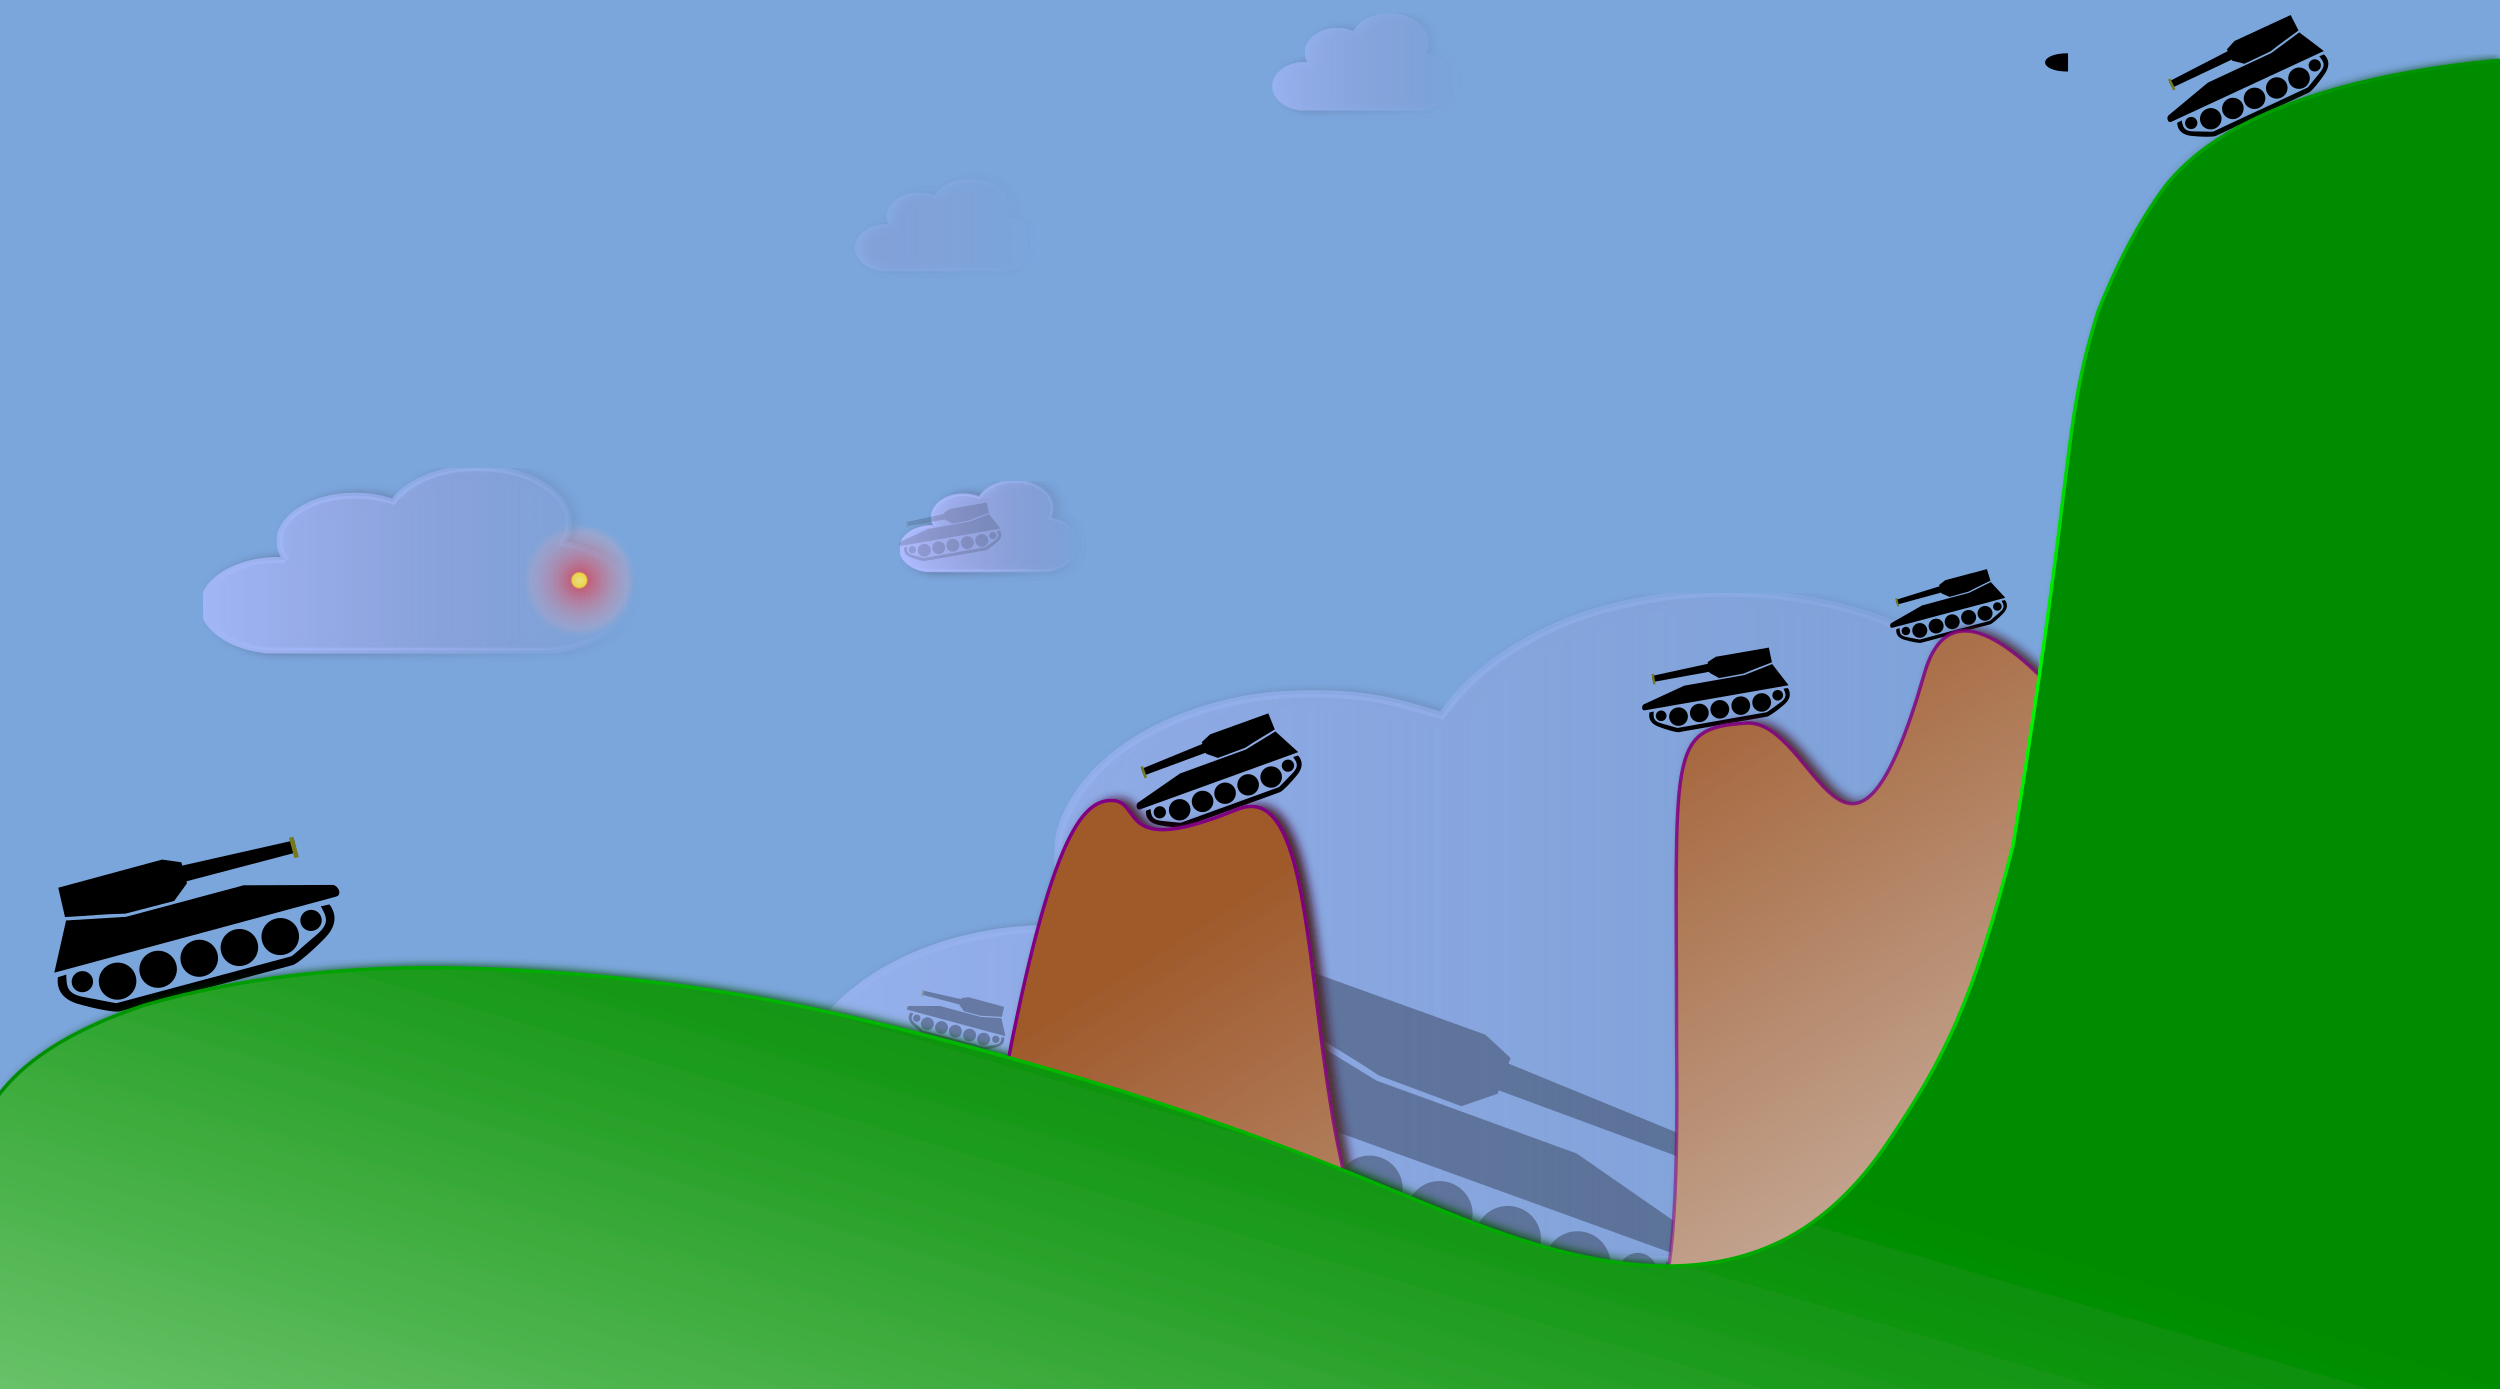
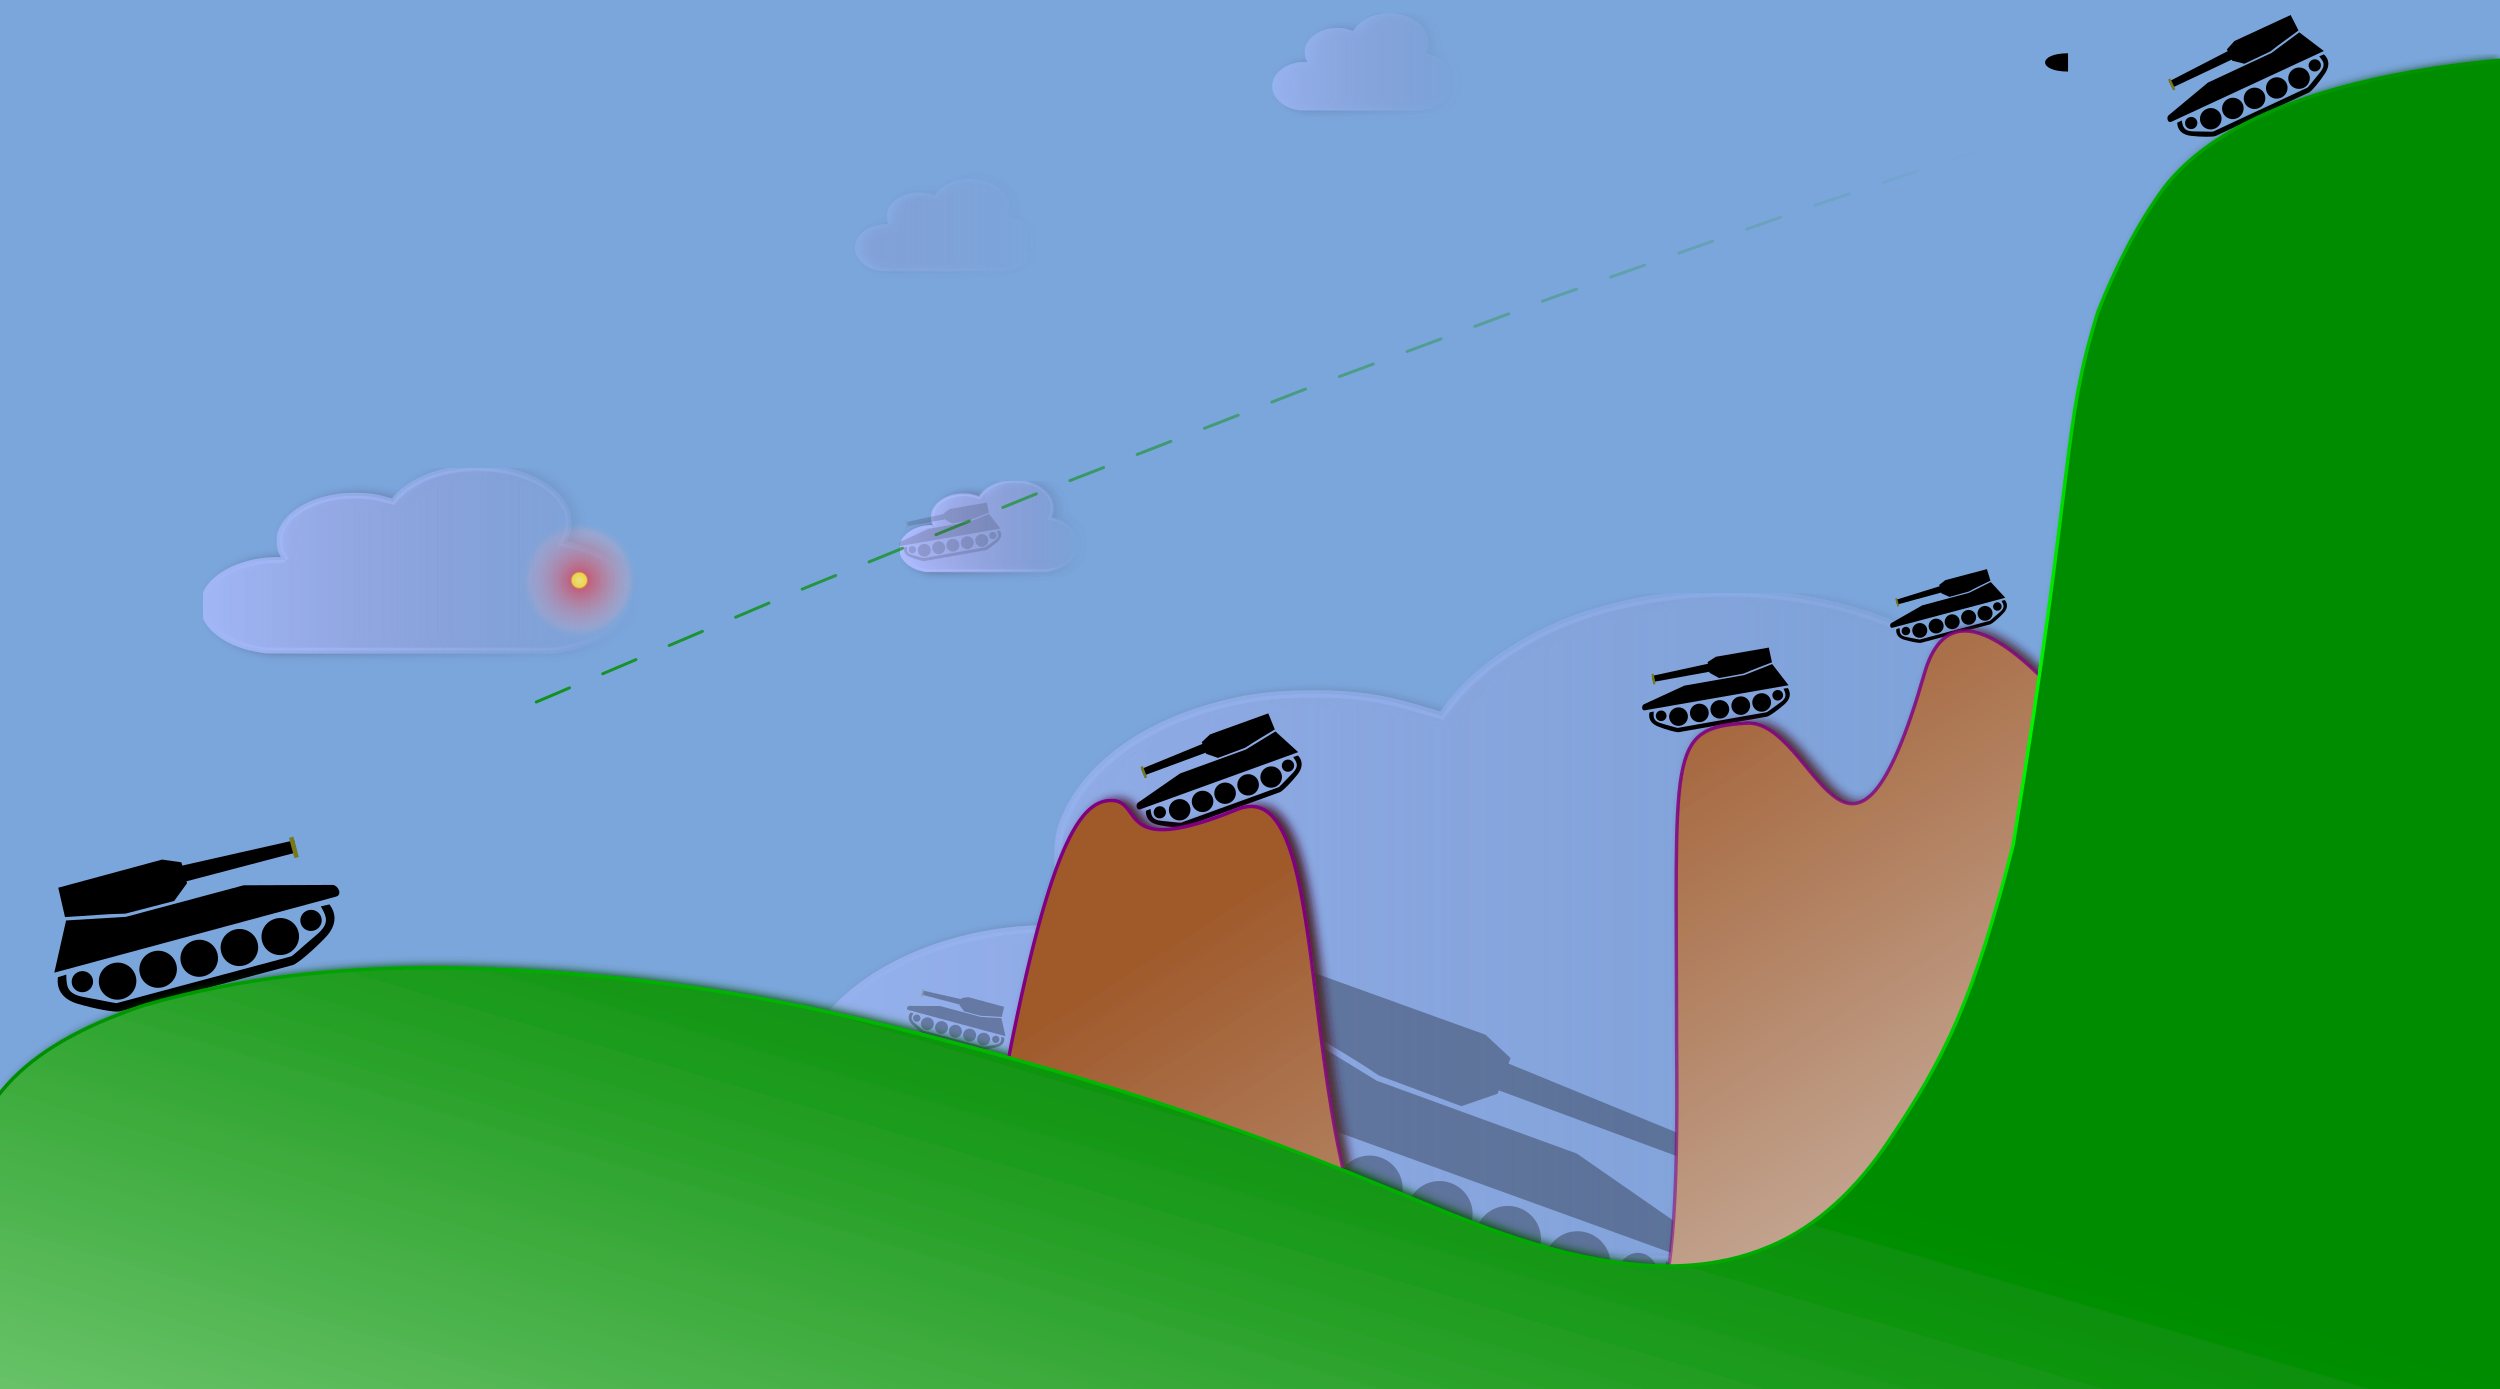
<svg xmlns="http://www.w3.org/2000/svg" xmlns:ns1="http://www.openswatchbook.org/uri/2009/osb" xmlns:xlink="http://www.w3.org/1999/xlink" width="1080" height="600" viewBox="0 0 1080 600" id="svg3434" version="1.1" style="enable-background:new">
  <defs id="defs3436">
+     <linearGradient id="linearGradient5180">
+       <stop style="stop-color:#008d00;stop-opacity:1;" offset="0" id="stop5182" />
+       <stop style="stop-color:#008d00;stop-opacity:0;" offset="1" id="stop5184" />
+     </linearGradient>
+     <marker orient="auto" refY="0.0" refX="0.0" id="marker4688" style="overflow:visible;">
+       <path id="path4268" d="M 0.0,0.0 L 5.0,-5.0 L -12.5,0.0 L 5.0,5.0 L 0.0,0.0 z " style="fill-rule:evenodd;stroke:#000000;stroke-width:1pt;stroke-opacity:1;fill:#000000;fill-opacity:1" transform="scale(0.8) rotate(180) translate(12.5,0)" />
+     </marker>
+     <marker orient="auto" refY="0.0" refX="0.0" id="marker4521" style="overflow:visible">
+       <path id="path4265" d="M 0.0,0.0 L 5.0,-5.0 L -12.5,0.0 L 5.0,5.0 L 0.0,0.0 z " style="fill-rule:evenodd;stroke:#000000;stroke-width:1pt;stroke-opacity:1;fill:#000000;fill-opacity:1" transform="scale(0.8) translate(12.5,0)" />
+     </marker>
    <linearGradient id="blastGradient" gradientUnits="userSpaceOnUse">
      <stop style="stop-color:#ffee7a;stop-opacity:1;" offset="0" id="stop5288" />
      <stop style="stop-color:#ffe326;stop-opacity:1" offset="0.123" id="stop5290" />
      <stop style="stop-color:#ff1f1f;stop-opacity:0.6" offset="0.156" id="stop5292" />
      <stop style="stop-color:#ffAAAA;stop-opacity:0.2" offset="0.857" id="stop5294" />
      <stop style="stop-color:#AAAAAA;stop-opacity:0" offset="1" id="stop5296" />
    </linearGradient>
    <marker style="overflow:visible" id="DistanceEnd" refX="0.0" refY="0.0" orient="auto">
      <g id="g2301" style="stroke:#ffee7a;stroke-opacity:1;fill:#ffee7a;fill-opacity:1">
        <path style="fill:#ffee7a;stroke:#ffee7a;stroke-width:1.15;stroke-linecap:square;stroke-opacity:1;fill-opacity:1" d="M 0,0 L -2,0" id="path2316" />
        <path style="fill:#ffee7a;fill-rule:evenodd;stroke:#ffee7a;stroke-opacity:1;fill-opacity:1" d="M 0,0 L -13,4 L -9,0 -13,-4 L 0,0 z " id="path2312" />
        <path style="fill:#ffee7a;stroke:#ffee7a;stroke-width:1;stroke-linecap:square;stroke-opacity:1;fill-opacity:1" d="M 0,-4 L 0,40" id="path2314" />
      </g>
    </marker>
    <marker orient="auto" refY="0.0" refX="0.0" id="marker4653" style="overflow:visible">
      <path id="path4655" d="M 0.0,0.0 L 5.0,-5.0 L -12.5,0.0 L 5.0,5.0 L 0.0,0.0 z " style="fill-rule:evenodd;stroke:#ffee7a;stroke-width:1pt;stroke-opacity:1;fill:#ffee7a;fill-opacity:1" transform="scale(0.2) translate(6,0)" />
    </marker>
    <marker orient="auto" refY="0.0" refX="0.0" id="Arrow1Send" style="overflow:visible;">
      <path id="path4328" d="M 0.0,0.0 L 5.0,-5.0 L -12.5,0.0 L 5.0,5.0 L 0.0,0.0 z " style="fill-rule:evenodd;stroke:#ffee7a;stroke-width:1pt;stroke-opacity:1;fill:#ffee7a;fill-opacity:1" transform="scale(0.2) rotate(180) translate(6,0)" />
    </marker>
    <marker orient="auto" refY="0.0" refX="0.0" id="Arrow1Sstart" style="overflow:visible">
      <path id="path4325" d="M 0.0,0.0 L 5.0,-5.0 L -12.5,0.0 L 5.0,5.0 L 0.0,0.0 z " style="fill-rule:evenodd;stroke:#ffee7a;stroke-width:1pt;stroke-opacity:1;fill:#ffee7a;fill-opacity:1" transform="scale(0.2) translate(6,0)" />
    </marker>
    <marker orient="auto" refY="0.0" refX="0.0" id="Arrow1Mend" style="overflow:visible;">
      <path id="path4322" d="M 0.0,0.0 L 5.0,-5.0 L -12.5,0.0 L 5.0,5.0 L 0.0,0.0 z " style="fill-rule:evenodd;stroke:#ffee7a;stroke-width:1pt;stroke-opacity:1;fill:#ffee7a;fill-opacity:1" transform="scale(0.4) rotate(180) translate(10,0)" />
    </marker>
    <marker orient="auto" refY="0.0" refX="0.0" id="Arrow1Mstart" style="overflow:visible">
      <path id="path4319" d="M 0.0,0.0 L 5.0,-5.0 L -12.5,0.0 L 5.0,5.0 L 0.0,0.0 z " style="fill-rule:evenodd;stroke:#ffee7a;stroke-width:1pt;stroke-opacity:1;fill:#ffee7a;fill-opacity:1" transform="scale(0.4) translate(10,0)" />
    </marker>
    <marker orient="auto" refY="0.0" refX="0.0" id="Arrow1Lend" style="overflow:visible;">
      <path id="path4316" d="M 0.0,0.0 L 5.0,-5.0 L -12.5,0.0 L 5.0,5.0 L 0.0,0.0 z " style="fill-rule:evenodd;stroke:#ffee7a;stroke-width:1pt;stroke-opacity:1;fill:#ffee7a;fill-opacity:1" transform="scale(0.8) rotate(180) translate(12.5,0)" />
    </marker>
    <marker orient="auto" refY="0.0" refX="0.0" id="Arrow1Lstart" style="overflow:visible">
      <path id="path4313" d="M 0.0,0.0 L 5.0,-5.0 L -12.5,0.0 L 5.0,5.0 L 0.0,0.0 z " style="fill-rule:evenodd;stroke:#ffee7a;stroke-width:1pt;stroke-opacity:1;fill:#ffee7a;fill-opacity:1" transform="scale(0.8) translate(12.5,0)" />
    </marker>
    <style type="text/css" id="style4903">
          /**  **/
          .arc20 .cannon-group {
            transform: rotate(-20deg);
          }
          .tank-fog {
            opacity:0.3;
          }
          .tank-cloud {
            opacity:0.15;
          }
		/**  **/
    </style>
    <filter id="dropShadow" x="0" y="0" width="2" height="2">
      <feOffset result="offOut" in="SourceGraphic" dx="3" dy="0" id="feOffset5225" />
      <feColorMatrix result="matrixOut" in="offOut" type="matrix" values="0.2 0 0 0 0 0 0.2 0 0 0 0 0 0.2 0 0 0 0 0 1 0" id="feColorMatrix5227" />
      <feGaussianBlur result="blurOut" in="matrixOut" stdDeviation="2" id="feGaussianBlur5229" />
      <feBlend in="SourceGraphic" in2="blurOut" mode="normal" id="feBlend5231" />
    </filter>
    <linearGradient id="linearGradient10802">
      <stop style="stop-color:#aebbff;stop-opacity:1;" offset="0" id="stop10804" />
      <stop style="stop-color:#aebbff;stop-opacity:0;" offset="1" id="stop10806" />
    </linearGradient>
    <linearGradient id="hill1-gradient">
      <stop style="stop-color:#008c00;stop-opacity:1;" offset="0" id="stop4170" />
      <stop style="stop-color:#ddffdd;stop-opacity:1;" offset="1" id="stop4172" />
    </linearGradient>
    <linearGradient id="hill2-gradient">
      <stop style="stop-color:#a05a2c;stop-opacity:1;" offset="0" id="stop8143" />
      <stop style="stop-color:#DDD;stop-opacity:1;" offset="1" id="stop8145" />
    </linearGradient>
    <linearGradient id="linearGradient8133">
      <stop style="stop-color:#800080;stop-opacity:1;" offset="0" id="stop8135" />
      <stop style="stop-color:#800080;stop-opacity:0;" offset="1" id="stop8137" />
    </linearGradient>
    <linearGradient id="linearGradient5715" ns1:paint="solid">
      <stop style="stop-color:#000000;stop-opacity:1;" offset="0" id="stop5717" />
    </linearGradient>
    <linearGradient id="linearGradient5705" ns1:paint="gradient">
      <stop style="stop-color:#000000;stop-opacity:1;" offset="0" id="stop5707" />
      <stop style="stop-color:#000000;stop-opacity:0;" offset="1" id="stop5709" />
    </linearGradient>
    <linearGradient id="hill1-border">
      <stop style="stop-color:#00ff00;stop-opacity:1;" offset="0" id="stop6716" />
      <stop style="stop-color:#008800;stop-opacity:1;" offset="1" id="stop6718" />
    </linearGradient>
    <linearGradient xlink:href="#linearGradient8133" id="linearGradient8139" x1="607.207" y1="214.728" x2="851.095" y2="596.157" gradientUnits="userSpaceOnUse" gradientTransform="translate(0,128)" />
    <linearGradient xlink:href="#hill2-gradient" id="linearGradient8147" x1="607.207" y1="214.728" x2="851.095" y2="596.157" gradientUnits="userSpaceOnUse" gradientTransform="translate(0,128)" />
    <linearGradient xlink:href="#hill1-gradient" id="linearGradient4174" x1="658.065" y1="344.86" x2="473.438" y2="971.53" gradientUnits="userSpaceOnUse" gradientTransform="translate(2,128)" />
    <radialGradient xlink:href="#hill1-border" id="radialGradient10125" cx="798.483" cy="182" fx="798.483" fy="182" r="938.177" gradientTransform="matrix(1,0,0,0.3462933,2,246.9748)" gradientUnits="userSpaceOnUse" />
    <linearGradient xlink:href="#linearGradient10802" id="linearGradient10812" x1="301.668" y1="197.699" x2="379.355" y2="197.699" gradientUnits="userSpaceOnUse" gradientTransform="matrix(2.407203,0,0,2.031175,-639.7833,-287.9205)" />
    <linearGradient xlink:href="#linearGradient10802" id="linearGradient10816" x1="301.668" y1="197.699" x2="379.355" y2="197.699" gradientUnits="userSpaceOnUse" gradientTransform="matrix(2.407203,0,0,2.031175,-639.7833,-287.9205)" />
    <linearGradient xlink:href="#linearGradient10802" id="linearGradient10812-6" x1="301.668" y1="197.699" x2="379.355" y2="197.699" gradientUnits="userSpaceOnUse" gradientTransform="matrix(8.135197,0,0,7.416941,-2113.421,-1066.156)" />
    <linearGradient xlink:href="#linearGradient10802" id="linearGradient10816-4" x1="301.668" y1="197.699" x2="379.355" y2="197.699" gradientUnits="userSpaceOnUse" gradientTransform="matrix(8.135197,0,0,7.416941,-2113.421,-1066.156)" />
    <linearGradient xlink:href="#linearGradient10802" id="linearGradient10812-9" x1="301.668" y1="197.699" x2="379.355" y2="197.699" gradientUnits="userSpaceOnUse" gradientTransform="matrix(1.024006,0,0,1.074287,240.2209,-313.6462)" />
    <linearGradient xlink:href="#linearGradient10802" id="linearGradient10816-3" x1="301.668" y1="197.699" x2="379.355" y2="197.699" gradientUnits="userSpaceOnUse" gradientTransform="matrix(1.024006,0,0,1.074287,240.2209,-313.6462)" />
    <linearGradient xlink:href="#linearGradient10802" id="linearGradient10812-7" x1="301.668" y1="197.699" x2="379.355" y2="197.699" gradientUnits="userSpaceOnUse" gradientTransform="translate(67.58998,-100.4654)" />
    <linearGradient xlink:href="#linearGradient10802" id="linearGradient10816-2" x1="301.668" y1="197.699" x2="379.355" y2="197.699" gradientUnits="userSpaceOnUse" gradientTransform="translate(67.58998,-100.4654)" />
    <linearGradient xlink:href="#linearGradient10802" id="linearGradient10812-7-7" x1="301.668" y1="197.699" x2="379.355" y2="197.699" gradientUnits="userSpaceOnUse" gradientTransform="translate(86.78288,-98.4451)" />
    <linearGradient xlink:href="#linearGradient10802" id="linearGradient10816-2-1" x1="301.668" y1="197.699" x2="379.355" y2="197.699" gradientUnits="userSpaceOnUse" gradientTransform="translate(86.78288,-98.4451)" />
    <radialGradient xlink:href="#blastGradient" id="radialBlastGradient" gradientUnits="userSpaceOnUse" cx="0" cy="0" fx="0" fy="0" r="12.5" />
+     <linearGradient xlink:href="#linearGradient5180" id="linearGradient5186" x1="130.417" y1="389.394" x2="865.47" y2="389.394" gradientUnits="userSpaceOnUse" />
  </defs>
  <defs id="defs5172">
    <g class="tank" id="tank-template">
      <path d="m -25.918,12.174 21.744,0.156 7.339,-5.947 0,-9.367 -7.776,-3.302 -46.453,0.13 -0.467,13.003 c 10.068,2.153 16.281,3 25.612,5.328 z" style="display:inline;overflow:visible;visibility:visible;fill:#000000;fill-opacity:1;fill-rule:nonzero;stroke:none;stroke-width:1.1;stroke-linecap:round;stroke-linejoin:miter;stroke-miterlimit:4;stroke-dasharray:none;stroke-dashoffset:0;stroke-opacity:1;marker:none;enable-background:new" id="path5534-1-2" />
      <path d="m 63.863,28.625 -126.071,0.222 10.751,-20.458 25.427,5.178 52.606,0 37.286,9.823 c 2.197,0.875 2.925,5.235 0,5.235 z" style="display:inline;overflow:visible;visibility:visible;fill:#000000;fill-opacity:1;fill-rule:nonzero;stroke:none;stroke-width:1.1;stroke-linecap:round;stroke-linejoin:miter;stroke-miterlimit:4;stroke-dasharray:none;stroke-dashoffset:0;stroke-opacity:1;marker:none;enable-background:new" id="path5536-3-0" />
      <path d="m 27.993,39.052 c 0,4.412 3.624,7.992 8.101,8.003 4.477,0.013 8.119,-3.551 8.142,-7.963 0.024,-4.412 -3.583,-8.01 -8.06,-8.043 -4.477,-0.035 -8.137,3.511 -8.182,7.923" style="fill:#000000;fill-opacity:1;stroke-width:1.1;stroke-miterlimit:4;stroke-dasharray:none;enable-background:new" id="path1874-3-0" />
      <path d="m 9.714,39.052 c 0,4.412 3.624,7.992 8.101,8.003 4.477,0.013 8.119,-3.551 8.142,-7.963 0.024,-4.412 -3.583,-8.01 -8.06,-8.043 -4.477,-0.035 -8.137,3.511 -8.182,7.923" style="fill:#000000;fill-opacity:1;fill-rule:evenodd;stroke:none;stroke-width:1.1;stroke-linecap:butt;stroke-linejoin:miter;stroke-miterlimit:4;stroke-dasharray:none;stroke-opacity:1;enable-background:new" id="path1876-2-7" />
      <path d="m -8.245,39.052 c 0,4.412 3.624,7.992 8.101,8.003 4.477,0.013 8.119,-3.551 8.142,-7.963 0.024,-4.412 -3.583,-8.01 -8.06,-8.043 -4.477,-0.035 -8.137,3.511 -8.182,7.923" style="fill:#000000;fill-opacity:1;fill-rule:evenodd;stroke:none;stroke-width:1.1;stroke-linecap:butt;stroke-linejoin:miter;stroke-miterlimit:4;stroke-dasharray:none;stroke-opacity:1;enable-background:new" id="path1880-3-8" />
      <path d="m -26.631,39.052 c 0,4.412 3.624,7.992 8.101,8.003 4.477,0.013 8.119,-3.551 8.142,-7.963 0.024,-4.412 -3.583,-8.01 -8.06,-8.043 -4.477,-0.035 -8.137,3.511 -8.182,7.923" style="fill:#000000;fill-opacity:1;fill-rule:evenodd;stroke:none;stroke-width:1.1;stroke-linecap:butt;stroke-linejoin:miter;stroke-miterlimit:4;stroke-dasharray:none;stroke-opacity:1;enable-background:new" id="path3511-3-1" />
      <path d="m -44.875,39.471 c 0,4.412 3.624,7.992 8.101,8.003 4.477,0.013 8.119,-3.551 8.142,-7.963 0.024,-4.412 -3.583,-8.01 -8.06,-8.043 -4.477,-0.031 -8.137,3.511 -8.182,7.923" style="fill:#000000;fill-opacity:1;fill-rule:evenodd;stroke:none;stroke-width:1.1;stroke-linecap:butt;stroke-linejoin:miter;stroke-miterlimit:4;stroke-dasharray:none;stroke-opacity:1;enable-background:new" id="path1884-2-2" />
      <path d="m -56.135,35.751 c 0,2.515 2.066,4.556 4.618,4.562 2.552,0.008 4.628,-2.024 4.641,-4.539 0.013,-2.515 -2.042,-4.566 -4.594,-4.585 -2.552,-0.021 -4.638,2.001 -4.664,4.516" style="fill:#000000;fill-opacity:1;fill-rule:evenodd;stroke:none;stroke-width:1.1;stroke-linecap:butt;stroke-linejoin:miter;stroke-miterlimit:4;stroke-dasharray:none;stroke-opacity:1;enable-background:new" id="path1886-6-2" />
      <path d="m 46.13,35.751 c 0,2.515 2.066,4.556 4.618,4.562 2.552,0.008 4.628,-2.024 4.641,-4.539 0.012,-2.515 -2.042,-4.566 -4.594,-4.585 -2.552,-0.021 -4.638,2.001 -4.664,4.516" style="fill:#000000;fill-opacity:1;fill-rule:evenodd;stroke:none;stroke-width:1.1;stroke-linecap:butt;stroke-linejoin:miter;stroke-miterlimit:4;stroke-dasharray:none;stroke-opacity:1;enable-background:new" id="path1888-4-9" />
      <g class="cannon-group" style="display:inline" id="g4982">
        <path d="m 52.646,0.442 -0.204,5.298 -52.772,-0.259 0.274,-7.145 52.701,2.105 z" style="display:inline;overflow:visible;visibility:visible;fill:#000000;fill-opacity:1;fill-rule:nonzero;stroke:none;stroke-width:1.1;stroke-linecap:round;stroke-linejoin:miter;stroke-miterlimit:4;stroke-dasharray:none;stroke-dashoffset:0;stroke-opacity:1;marker:none;enable-background:new" class="cannon" id="path4984" />
        <rect y="-1.165" x="50.793" id="rect4986" style="fill:#75791b;fill-opacity:1;stroke:#7a7a39;stroke-width:0;stroke-linecap:round;stroke-linejoin:round;stroke-miterlimit:4;stroke-dasharray:none;stroke-dashoffset:0;stroke-opacity:1;enable-background:new" class="cannon-tip" width="1.968" height="9.075" />
      </g>
      <path d="m 56.436,30.965 3.787,0.171 c 2.109,5.17 0.352,9.9 -5.445,13.402 -6.533,3.946 -14.382,7.746 -16.656,7.804 l -77.24,0.023 c -2.274,-0.059 -10.123,-3.858 -16.656,-7.804 -5.797,-3.502 -7.553,-8.244 -5.445,-13.414 l 3.787,-0.158 c -1.139,4.837 -2.123,8.102 4.974,11.414 5.809,2.711 11.949,5.938 12.906,6.134 l 78.106,-0.01 c 0.957,-0.196 7.085,-3.435 12.894,-6.146 7.097,-3.312 6.126,-6.577 4.987,-11.414 z" style="display:inline;overflow:visible;visibility:visible;fill:#000000;fill-opacity:1;fill-rule:nonzero;stroke:none;stroke-width:1.1;stroke-linecap:round;stroke-linejoin:miter;stroke-miterlimit:4;stroke-dasharray:none;stroke-dashoffset:0;stroke-opacity:1;marker:none;enable-background:new" class="wheel-chain" id="path4871-9" />
    </g>
    <g id="projectile-template">
      <path id="path5060" d="m 4.956,-3.956 0,7.913 c -13.217,0 -13.217,-7.913 0,-7.913 z" style="fill-opacity:1;fill-rule:evenodd;stroke-width:2.087px;stroke-linecap:butt;stroke-linejoin:miter;stroke-opacity:1;enable-background:new" />
    </g>
    <g class="nohit" id="explosion-template">
      <circle style="opacity:1;fill:url(#radialBlastGradient);fill-opacity:1;fill-rule:nonzero;stroke:none;stroke-width:2.5;stroke-linecap:butt;stroke-linejoin:miter;stroke-miterlimit:4;stroke-dasharray:5, 5;stroke-dashoffset:0;stroke-opacity:1" class="nohit fade" cx="0" cy="0" id="ellipse5436" r="12.5" />
    </g>
  </defs>
  <g id="sky" style="display:inline">
    <rect style="opacity:1;fill:#7ba6dc;fill-opacity:1;fill-rule:nonzero;stroke:none;stroke-width:8.448;stroke-linecap:butt;stroke-linejoin:bevel;stroke-miterlimit:4;stroke-dasharray:none;stroke-dashoffset:0;stroke-opacity:1" id="sky-background" class="nohit" width="1080" height="600" x="7.6293945e-006" y="-7.6293945e-006" />
    <use xlink:href="#explosion-template" class="explosion nohit" id="explosion1" transform="matrix(2,0,0,2,250.2619,250.6703)" />
    <path style="display:inline;opacity:0.516;fill:url(#linearGradient10812-6);fill-opacity:1;fill-rule:nonzero;stroke:url(#linearGradient10816-4);stroke-width:3.183;stroke-linecap:butt;stroke-linejoin:miter;stroke-miterlimit:4;stroke-dasharray:none;stroke-dashoffset:0;stroke-opacity:1;filter:url(#dropShadow);enable-background:new" d="m 437.52,543.884 c -7.666,-0.898 -24.112,-4.427 -30.733,-6.595 -28.634,-9.376 -50.663,-27.058 -58.26,-46.765 -4.26,-11.051 -4.228,-24.355 0.087,-35.548 11.911,-30.896 56.534,-53.757 104.93,-53.757 6.724,0 12.225,-0.225 12.225,-0.499 0,-0.274 -1.092,-2.487 -2.426,-4.917 -4.947,-9.007 -6.275,-14.204 -6.276,-24.553 -5.1e-4,-7.79 0.485,-11.123 2.337,-16.038 8.307,-22.047 31.398,-40.154 62.93,-49.346 15.206,-4.433 27.132,-6.054 44.616,-6.066 17.848,-0.015 29.411,1.588 45.182,6.25 l 10.643,3.146 3.893,-5.153 c 12.011,-15.899 35.913,-31.39 60.121,-38.964 76.716,-24.003 166.281,2.563 188.003,55.763 2.653,6.497 3.266,9.557 3.682,18.363 0.564,11.958 -0.976,19.645 -5.969,29.792 l -2.93,5.954 4.311,0.998 c 29.515,6.836 50.189,16.139 66.914,30.111 11.18,9.34 19.455,20.708 24.42,33.552 2.603,6.732 3.575,22.249 1.889,30.156 -7.321,34.333 -44.501,61.882 -97.336,72.121 l -11.093,2.15 -209.04,0.102 c -114.972,0.059 -210.427,-0.059 -212.122,-0.258 z" id="cloud-4-big" class="nohit" />
    <path transform="translate(0,128)" style="enable-background:new;display:inline;filter:url(#dropShadow);opacity:0.753;fill:url(#linearGradient10812);fill-opacity:1;fill-rule:nonzero;stroke:url(#linearGradient10816);stroke-width:2.512;stroke-linecap:butt;stroke-linejoin:miter;stroke-miterlimit:4;stroke-dasharray:none;stroke-dashoffset:0;stroke-opacity:1" d="m 115.04,152.999 c -2.268,-0.246 -7.135,-1.212 -9.094,-1.806 -8.473,-2.568 -14.991,-7.41 -17.239,-12.807 -1.261,-3.026 -1.251,-6.67 0.026,-9.735 3.524,-8.461 16.728,-14.722 31.049,-14.722 1.989,0 3.617,-0.061 3.617,-0.137 0,-0.075 -0.323,-0.681 -0.718,-1.346 -1.464,-2.467 -1.857,-3.89 -1.857,-6.724 -1.5e-4,-2.133 0.143,-3.046 0.692,-4.392 2.458,-6.038 9.291,-10.996 18.621,-13.514 4.499,-1.214 8.028,-1.658 13.202,-1.661 5.281,-0.004 8.703,0.435 13.369,1.712 l 3.149,0.862 1.152,-1.411 c 3.554,-4.354 10.627,-8.596 17.79,-10.671 22.7,-6.573 49.203,0.702 55.63,15.271 0.785,1.779 0.967,2.617 1.09,5.029 0.167,3.275 -0.289,5.38 -1.766,8.159 l -0.867,1.631 1.276,0.273 c 8.734,1.872 14.851,4.42 19.8,8.246 3.308,2.558 5.757,5.671 7.226,9.188 0.77,1.844 1.058,6.093 0.559,8.258 -2.166,9.402 -13.168,16.947 -28.802,19.751 l -3.283,0.589 -61.855,0.028 c -34.02,0.016 -62.265,-0.016 -62.767,-0.071 z" id="cloud-1" class="nohit" />
    <path transform="translate(0,128)" style="enable-background:new;display:inline;filter:url(#dropShadow);opacity:0.538;fill:url(#linearGradient10812-9);fill-opacity:1;fill-rule:nonzero;stroke:url(#linearGradient10816-3);stroke-width:0.215;stroke-linecap:butt;stroke-linejoin:miter;stroke-miterlimit:4;stroke-dasharray:none;stroke-dashoffset:0;stroke-opacity:1" d="m 561.317,-80.444 c -0.965,-0.13 -3.035,-0.641 -3.869,-0.955 -3.604,-1.358 -6.377,-3.919 -7.333,-6.774 -0.536,-1.601 -0.532,-3.528 0.011,-5.149 1.499,-4.475 7.116,-7.786 13.208,-7.786 0.846,0 1.539,-0.033 1.539,-0.072 0,-0.04 -0.137,-0.36 -0.305,-0.712 -0.623,-1.305 -0.79,-2.057 -0.79,-3.556 -6e-5,-1.128 0.061,-1.611 0.294,-2.323 1.046,-3.193 3.952,-5.816 7.921,-7.147 1.914,-0.642 3.415,-0.877 5.616,-0.879 2.247,-0.002 3.702,0.23 5.687,0.905 l 1.34,0.456 0.49,-0.746 c 1.512,-2.303 4.52,-4.547 7.568,-5.644 9.657,-3.477 20.93,0.371 23.665,8.077 0.334,0.941 0.411,1.384 0.463,2.66 0.071,1.732 -0.123,2.845 -0.751,4.315 l -0.369,0.862 0.543,0.145 c 3.715,0.99 6.317,2.338 8.423,4.361 1.407,1.353 2.449,2.999 3.074,4.86 0.328,0.975 0.45,3.223 0.238,4.368 -0.921,4.973 -5.601,8.963 -12.252,10.446 l -1.396,0.311 -26.313,0.015 c -14.472,0.009 -26.487,-0.009 -26.701,-0.037 z" id="cloud-2" class="nohit" />
    <path transform="translate(0,128)" style="enable-background:new;display:inline;filter:url(#dropShadow);opacity:1;fill:url(#linearGradient10812-7-7);fill-opacity:1;fill-rule:nonzero;stroke:url(#linearGradient10816-2-1);stroke-width:1.136;stroke-linecap:butt;stroke-linejoin:miter;stroke-miterlimit:4;stroke-dasharray:none;stroke-dashoffset:0;stroke-opacity:1" d="m 400.351,118.631 c -0.942,-0.121 -2.964,-0.597 -3.778,-0.889 -3.52,-1.264 -6.228,-3.648 -7.161,-6.305 -0.524,-1.49 -0.52,-3.284 0.011,-4.793 1.464,-4.166 6.949,-7.248 12.898,-7.248 0.826,0 1.503,-0.03 1.503,-0.067 0,-0.037 -0.134,-0.335 -0.298,-0.663 -0.608,-1.214 -0.771,-1.915 -0.771,-3.31 -7e-5,-1.05 0.06,-1.5 0.287,-2.162 1.021,-2.972 3.86,-5.414 7.736,-6.653 1.869,-0.598 3.335,-0.816 5.484,-0.818 2.194,-0.002 3.615,0.214 5.554,0.843 l 1.308,0.424 0.479,-0.695 c 1.476,-2.144 4.415,-4.232 7.39,-5.253 9.43,-3.236 20.44,0.346 23.11,7.518 0.326,0.876 0.402,1.289 0.453,2.476 0.069,1.612 -0.12,2.649 -0.734,4.017 l -0.36,0.803 0.53,0.135 c 3.628,0.922 6.169,2.176 8.225,4.06 1.374,1.259 2.391,2.792 3.002,4.524 0.32,0.908 0.439,3 0.232,4.066 -0.9,4.629 -5.47,8.343 -11.965,9.724 l -1.364,0.29 -25.696,0.014 c -14.133,0.008 -25.866,-0.008 -26.075,-0.035 z" id="cloud-3a" class="nohit" />
+     <path style="fill:none;fill-rule:evenodd;stroke:url(#linearGradient5186);stroke-width:1.3;stroke-linecap:round;stroke-linejoin:round;stroke-miterlimit:4;stroke-dasharray:15.6, 15.6;stroke-dashoffset:0;stroke-opacity:1" d="M231.664,303.271L341.391,256.602L451.118,211.934L560.845,169.265L670.573,128.597L780.3,89.928L890.027,53.26L999.754,18.591" id="cannon-projection">
+       <animate attributeName="stroke-dashoffset" begin="0s" from="100%" to="0%" dur="25s" fill="freeze" />
+     </path>
  </g>
  <g id="sprites" style="display:inline;">
    <use xlink:href="#projectile-template" class="projectile" transform="translate(888.4367,26.96464)" id="projectile1" x="0" y="0" width="100%" height="100%" />
    <use xlink:href="#tank-template" x="0" y="0" id="player" class="tank usertank" transform="matrix(0.9659258,-0.258819,0.258819,0.9659258,76.08177,376.2198)" width="100%" height="100%" style="" />
    <use xlink:href="#tank-template" class="tank arc20" id="enemy1" transform="matrix(-0.4924039,0.08682409,0.08682409,0.4924039,739.5117,287.2144)" x="0" y="0" width="100%" height="100%" style="" />
    <use xlink:href="#tank-template" id="enemy2" class="tank" transform="matrix(-0.541263,0.1970036,0.1970036,0.541263,521.4734,321.5637)" x="0" y="0" width="100%" height="100%" style="" />
    <use style="enable-background:new" xlink:href="#tank-template" id="enemy1-8" class="tank" transform="matrix(-0.3863703,0.1035276,0.1035276,0.3863703,839.2525,253.5238)" x="0" y="0" width="100%" height="100%" />
    <use style="enable-background:new" xlink:href="#tank-template" id="enemy2-9-large" class="tank tank-fog" transform="matrix(1.644086,0.5983985,-0.5983985,1.644086,645.5568,460.1032)" x="0" y="0" width="100%" height="100%" />
    <use style="enable-background:new" xlink:href="#tank-template" id="enemy2-5" class="tank" transform="matrix(-0.5220333,0.2434281,0.2434281,0.5220333,964.3932,22.12192)" x="0" y="0" width="100%" height="100%" />
    <use style="display:inline;enable-background:new" xlink:href="#tank-template" id="enemy2-2" class="tank tank-fog" transform="matrix(-0.333824,-0.08944786,-0.08944786,0.333824,416.1853,432.4495)" x="0" y="0" width="100%" height="100%" />
    <use style="display:inline;enable-background:new;" xlink:href="#tank-template" id="enemy2-2-7-cloud" class="tank tank-cloud" transform="matrix(-0.3403496,0.06001281,0.06001281,0.3403496,409.2422,222.2617)" x="0" y="0" width="100%" height="100%" />
  </g>
  <g id="layer1" transform1="translate(0,128)" style="display:inline;filter:url(#dropShadow)">
    <path style="opacity:0.228;fill:url(#linearGradient10812-7);fill-opacity:1;fill-rule:nonzero;stroke:url(#linearGradient10816-2);stroke-width:1.136;stroke-linecap:butt;stroke-linejoin:miter;stroke-miterlimit:4;stroke-dasharray:none;stroke-dashoffset:0;stroke-opacity:1" d="m 381.158,116.611 c -0.942,-0.121 -2.964,-0.597 -3.778,-0.889 -3.52,-1.264 -6.228,-3.648 -7.161,-6.305 -0.524,-1.49 -0.52,-3.284 0.011,-4.793 1.464,-4.166 6.949,-7.248 12.898,-7.248 0.826,0 1.503,-0.03 1.503,-0.067 0,-0.037 -0.134,-0.335 -0.298,-0.663 -0.608,-1.214 -0.771,-1.915 -0.771,-3.31 -7e-5,-1.05 0.06,-1.5 0.287,-2.162 1.021,-2.972 3.86,-5.414 7.736,-6.653 1.869,-0.598 3.335,-0.816 5.484,-0.818 2.194,-0.002 3.615,0.214 5.554,0.843 l 1.308,0.424 0.479,-0.695 c 1.476,-2.144 4.415,-4.232 7.39,-5.253 9.43,-3.236 20.44,0.346 23.11,7.518 0.326,0.876 0.402,1.289 0.453,2.476 0.069,1.612 -0.12,2.649 -0.734,4.017 l -0.36,0.803 0.53,0.135 c 3.628,0.922 6.169,2.176 8.225,4.06 1.374,1.259 2.391,2.792 3.002,4.524 0.32,0.908 0.439,3 0.232,4.066 -0.9,4.629 -5.47,8.343 -11.965,9.724 l -1.364,0.29 -25.696,0.014 c -14.133,0.008 -25.866,-0.008 -26.075,-0.035 z" id="cloud-3b" class="nohit" />
    <path style="fill:url(#linearGradient8147);fill-opacity:1;fill-rule:evenodd;stroke:url(#linearGradient8139);stroke-width:1.5;stroke-linecap:butt;stroke-linejoin:miter;stroke-miterlimit:4;stroke-dasharray:none;stroke-opacity:1" d="m 265.805,664.152 c 124.258,3.93 142.826,-56.989 164.25,-176.862 21.424,-119.873 35.706,-141.49 49.989,-141.49 14.283,0 1.428,25.547 54.274,3.93 52.846,-21.616 11.426,225.99 105.691,231.886 76.914,31.465 85.636,6.606 84.267,-131.664 0,-125.769 -4.365,-135.308 29.993,-137.559 29.993,-1.965 44.276,92.361 77.126,-21.616 32.85,-113.978 258.515,343.898 258.515,343.898 z" id="hill2" />
    <path style="fill:url(#linearGradient4174);fill-opacity:1;fill-rule:evenodd;stroke:url(#radialGradient10125);stroke-width:1.5;stroke-linecap:butt;stroke-linejoin:miter;stroke-miterlimit:4;stroke-dasharray:none;stroke-opacity:1" d="m 1181.361,25.123 c -84.246,-5.817 -205.25,2.966 -246.262,55.71 -11.988,16.268 -21.198,34.802 -28.826,53.915 -15.775,51.137 -9.171,62.113 -36.597,230.217 -16.974,66.733 -29.727,92.622 -53.922,128.233 -13.131,19.558 -30.34,36.59 -51.283,45.255 -23.473,10.08 -49.465,10.064 -74.034,5.642 C 654.079,537.586 620.057,521.455 585.642,507.737 540.768,489.39 494.979,473.805 448.649,460.537 414.98,450.883 381.08,442.135 346.911,434.883 295.004,424.322 242.258,418.601 189.464,418.064 146.712,417.861 103.766,422.246 62.391,434.262 -51.007,472.018 -7.361,541.304 -2.706,604.032 L 1222.51,601.888 c 1.795,-177.963 49.36,-581.635 -41.149,-576.765 z" id="hill1" />
  </g>
</svg>
